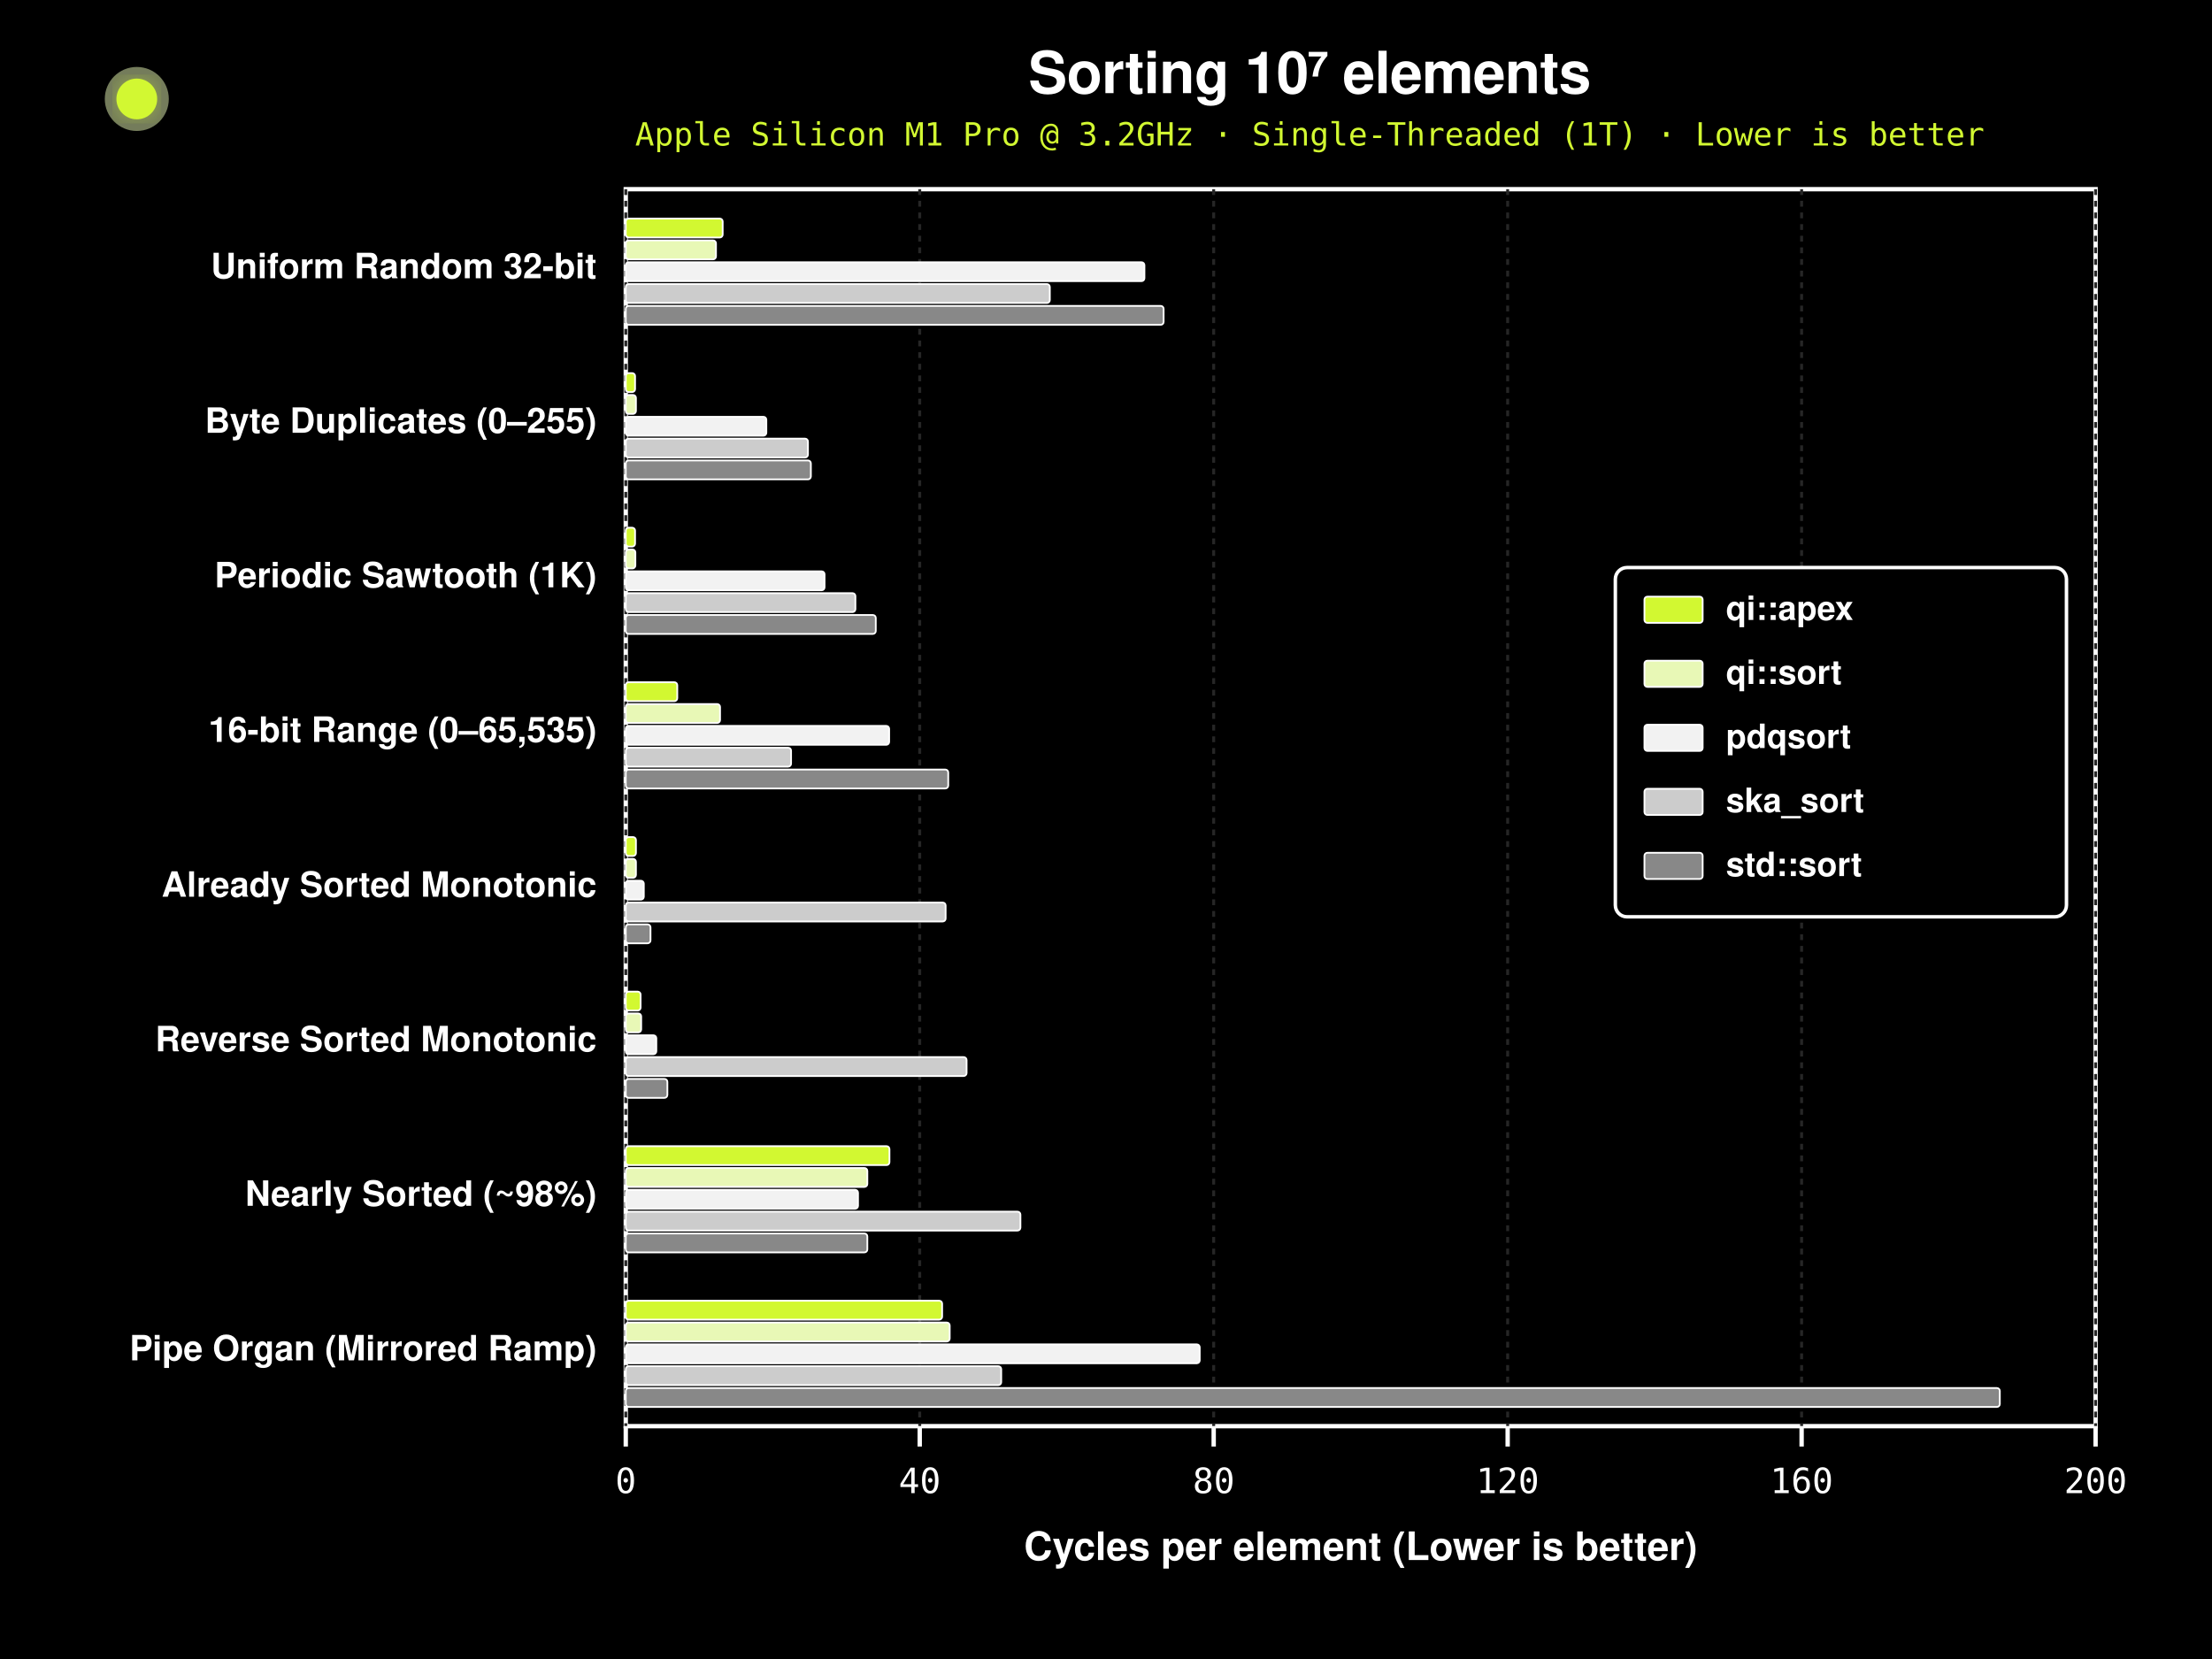
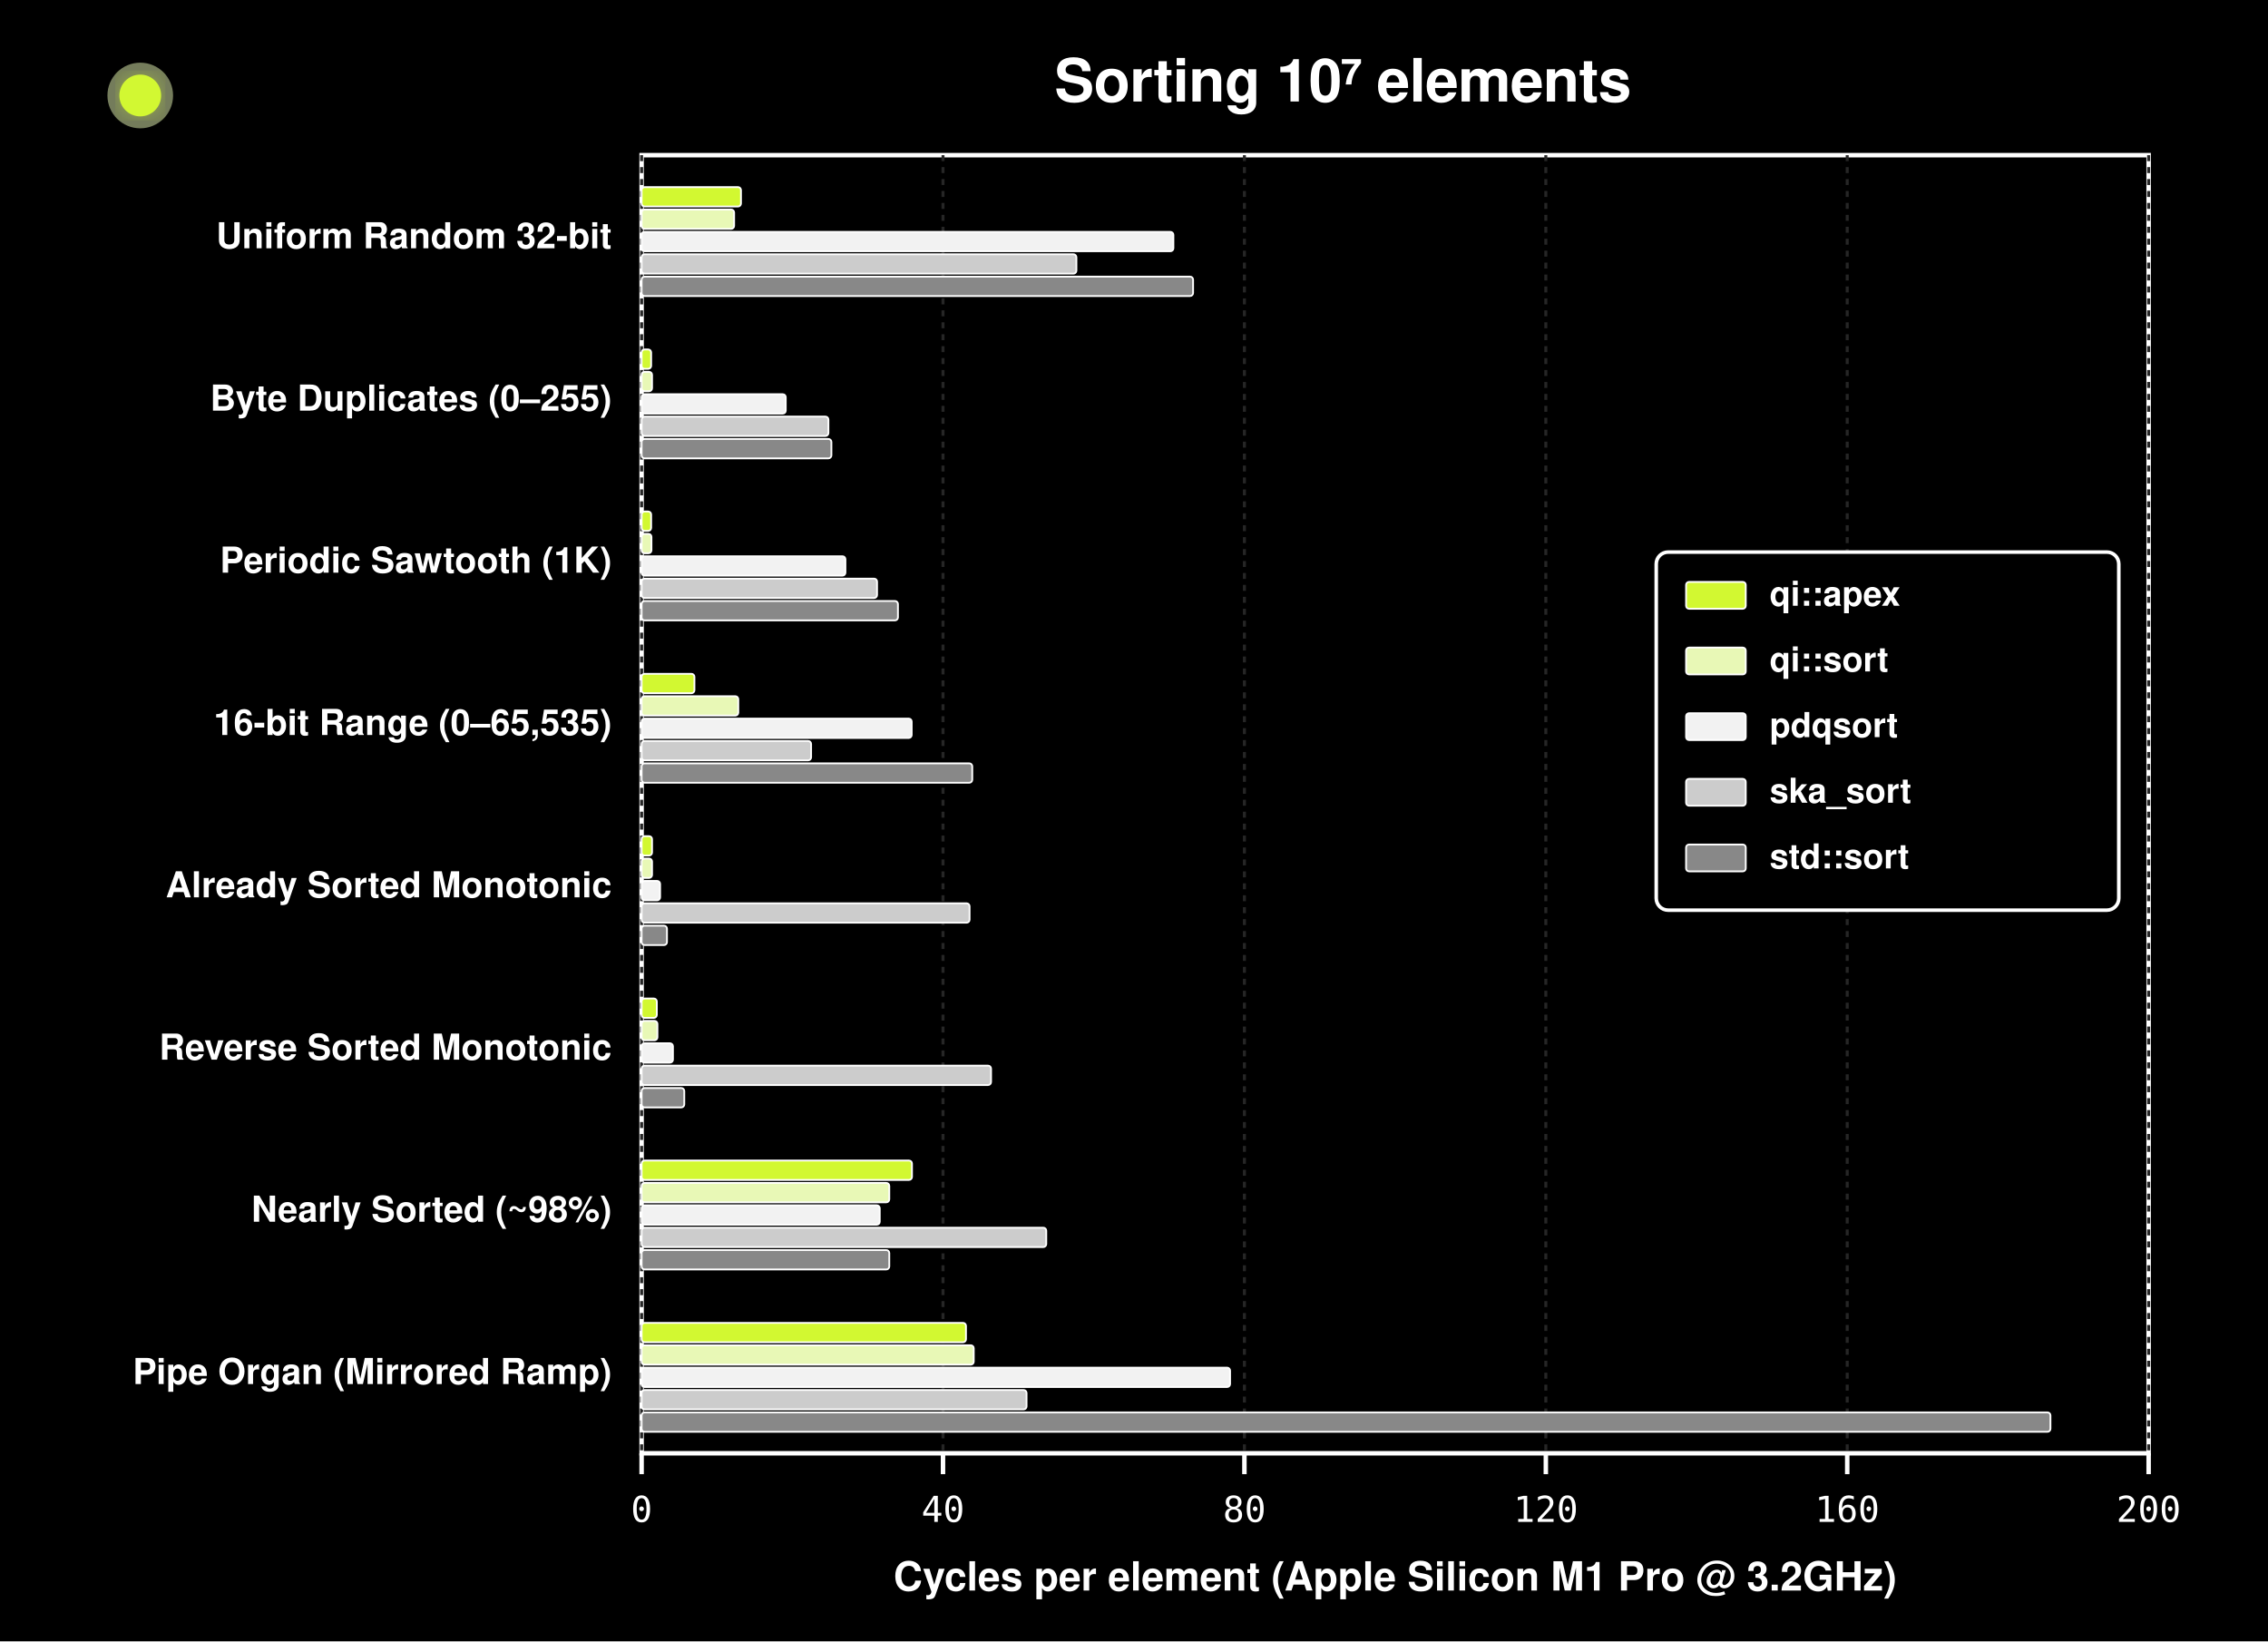
- <svg xmlns="http://www.w3.org/2000/svg" viewBox="0 0 760 570" width="100%" height="100%">
+ <svg xmlns="http://www.w3.org/2000/svg" viewBox="0 0 760 550" width="100%" height="100%">
  <defs>
    <filter id="neonGlow" x="-10%" y="-10%" width="120%" height="120%">
      <feDropShadow dx="0" dy="0" stdDeviation="3" flood-color="#D2F831" flood-opacity="0.4" />
    </filter>
    <style>
      .bg { fill: #000000; }
      .chart-box { fill: #000000; stroke: #FFFFFF; stroke-width: 1.5; }
      .title { font-family: -apple-system, BlinkMacSystemFont, "Segoe UI", Helvetica, Arial, sans-serif; font-size: 20px; font-weight: 700; fill: #FFFFFF; text-anchor: middle; letter-spacing: -0.2px; }
-       .subtitle { font-family: "SF Mono", Monaco, Menlo, Consolas, monospace; font-size: 11px; fill: #D2F831; text-anchor: middle; }
      .axis-title { font-family: -apple-system, BlinkMacSystemFont, "Segoe UI", Helvetica, Arial, sans-serif; font-size: 13.5px; fill: #FFFFFF; font-weight: 600; text-anchor: middle; }
      .y-label { font-family: -apple-system, BlinkMacSystemFont, "Segoe UI", Helvetica, Arial, sans-serif; font-size: 12px; fill: #FFFFFF; font-weight: 600; text-anchor: end; }
      .x-label { font-family: "SF Mono", Monaco, Menlo, Consolas, monospace; font-size: 12px; fill: #FFFFFF; text-anchor: middle; font-weight: 500; }
      .tick { stroke: #FFFFFF; stroke-width: 1.5; }
      .grid { stroke: #262626; stroke-dasharray: 2,2; stroke-width: 1; }
      .legend-box { fill: #000000; stroke: #FFFFFF; stroke-width: 1.2; }
      .legend-text { font-family: -apple-system, BlinkMacSystemFont, "Segoe UI", Helvetica, Arial, sans-serif; font-size: 11.5px; fill: #FFFFFF; font-weight: 600; }
      
      .bar-apex { fill: #D2F831; stroke: #FFFFFF; stroke-width: 0.6; }
      .bar-qisort { fill: #E8F8B6; stroke: #FFFFFF; stroke-width: 0.6; }
      .bar-pdq { fill: #F2F2F2; stroke: #FFFFFF; stroke-width: 0.6; }
      .bar-ska { fill: #CCCCCC; stroke: #FFFFFF; stroke-width: 0.6; }
      .bar-std { fill: #888888; stroke: #FFFFFF; stroke-width: 0.6; }
    </style>
  </defs>
-   <rect width="760" height="570" class="bg" />
-   <g transform="translate(35, 22)">
+   <rect width="760" height="550" class="bg" />
+   <g transform="translate(35, 20)">
    <circle cx="12" cy="12" r="11" fill="#E8F8B6" opacity="0.5" />
    <circle cx="12" cy="12" r="7" fill="#D2F831" filter="url(#neonGlow)" />
  </g>
-   <text x="450" y="32" class="title">Sorting 10⁷ elements</text>
-   <text x="450" y="50" class="subtitle">Apple Silicon M1 Pro @ 3.2GHz · Single-Threaded (1T) · Lower is better</text>
-   <rect x="215" y="65" width="505" height="425" class="chart-box" />
-   <line x1="215.0" y1="65" x2="215.0" y2="490" class="grid" />
-   <line x1="215.0" y1="490" x2="215.0" y2="497" class="tick" />
-   <text x="215.0" y="513" class="x-label">0</text>
-   <line x1="316.0" y1="65" x2="316.0" y2="490" class="grid" />
-   <line x1="316.0" y1="490" x2="316.0" y2="497" class="tick" />
-   <text x="316.0" y="513" class="x-label">40</text>
-   <line x1="417.0" y1="65" x2="417.0" y2="490" class="grid" />
-   <line x1="417.0" y1="490" x2="417.0" y2="497" class="tick" />
-   <text x="417.0" y="513" class="x-label">80</text>
-   <line x1="518.0" y1="65" x2="518.0" y2="490" class="grid" />
-   <line x1="518.0" y1="490" x2="518.0" y2="497" class="tick" />
-   <text x="518.0" y="513" class="x-label">120</text>
-   <line x1="619.0" y1="65" x2="619.0" y2="490" class="grid" />
-   <line x1="619.0" y1="490" x2="619.0" y2="497" class="tick" />
-   <text x="619.0" y="513" class="x-label">160</text>
-   <line x1="720.0" y1="65" x2="720.0" y2="490" class="grid" />
-   <line x1="720.0" y1="490" x2="720.0" y2="497" class="tick" />
-   <text x="720.0" y="513" class="x-label">200</text>
-   <text x="467.5" y="536" class="axis-title">Cycles per element (Lower is better)</text>
-   <text x="205" y="95.6" class="y-label">Uniform Random 32-bit</text>
-   <rect x="215" y="75.1" width="33.3" height="6.5" rx="1" class="bar-apex" />
-   <rect x="215" y="82.6" width="31.0" height="6.5" rx="1" class="bar-qisort" />
-   <rect x="215" y="90.1" width="178.2" height="6.5" rx="1" class="bar-pdq" />
-   <rect x="215" y="97.6" width="145.7" height="6.5" rx="1" class="bar-ska" />
-   <rect x="215" y="105.1" width="184.8" height="6.5" rx="1" class="bar-std" />
-   <text x="205" y="148.7" class="y-label">Byte Duplicates (0–255)</text>
-   <rect x="215" y="128.2" width="3.2" height="6.5" rx="1" class="bar-apex" />
-   <rect x="215" y="135.7" width="3.5" height="6.5" rx="1" class="bar-qisort" />
-   <rect x="215" y="143.2" width="48.3" height="6.5" rx="1" class="bar-pdq" />
-   <rect x="215" y="150.7" width="62.6" height="6.5" rx="1" class="bar-ska" />
-   <rect x="215" y="158.2" width="63.6" height="6.5" rx="1" class="bar-std" />
-   <text x="205" y="201.8" class="y-label">Periodic Sawtooth (1K)</text>
-   <rect x="215" y="181.3" width="3.2" height="6.5" rx="1" class="bar-apex" />
-   <rect x="215" y="188.8" width="3.3" height="6.5" rx="1" class="bar-qisort" />
-   <rect x="215" y="196.3" width="68.3" height="6.5" rx="1" class="bar-pdq" />
-   <rect x="215" y="203.8" width="78.9" height="6.5" rx="1" class="bar-ska" />
-   <rect x="215" y="211.3" width="85.9" height="6.5" rx="1" class="bar-std" />
-   <text x="205" y="254.9" class="y-label">16-bit Range (0–65,535)</text>
-   <rect x="215" y="234.4" width="17.7" height="6.5" rx="1" class="bar-apex" />
-   <rect x="215" y="241.9" width="32.4" height="6.5" rx="1" class="bar-qisort" />
-   <rect x="215" y="249.4" width="90.5" height="6.5" rx="1" class="bar-pdq" />
-   <rect x="215" y="256.9" width="56.8" height="6.5" rx="1" class="bar-ska" />
-   <rect x="215" y="264.4" width="110.8" height="6.5" rx="1" class="bar-std" />
-   <text x="205" y="308.1" class="y-label">Already Sorted Monotonic</text>
-   <rect x="215" y="287.6" width="3.5" height="6.5" rx="1" class="bar-apex" />
-   <rect x="215" y="295.1" width="3.5" height="6.5" rx="1" class="bar-qisort" />
-   <rect x="215" y="302.6" width="6.2" height="6.5" rx="1" class="bar-pdq" />
-   <rect x="215" y="310.1" width="109.9" height="6.5" rx="1" class="bar-ska" />
-   <rect x="215" y="317.6" width="8.5" height="6.5" rx="1" class="bar-std" />
-   <text x="205" y="361.2" class="y-label">Reverse Sorted Monotonic</text>
-   <rect x="215" y="340.7" width="5.1" height="6.5" rx="1" class="bar-apex" />
-   <rect x="215" y="348.2" width="5.3" height="6.5" rx="1" class="bar-qisort" />
-   <rect x="215" y="355.7" width="10.5" height="6.5" rx="1" class="bar-pdq" />
-   <rect x="215" y="363.2" width="117.1" height="6.5" rx="1" class="bar-ska" />
-   <rect x="215" y="370.7" width="14.3" height="6.5" rx="1" class="bar-std" />
-   <text x="205" y="414.3" class="y-label">Nearly Sorted (~98%)</text>
-   <rect x="215" y="393.8" width="90.6" height="6.5" rx="1" class="bar-apex" />
-   <rect x="215" y="401.3" width="83.0" height="6.5" rx="1" class="bar-qisort" />
-   <rect x="215" y="408.8" width="79.8" height="6.5" rx="1" class="bar-pdq" />
-   <rect x="215" y="416.3" width="135.6" height="6.5" rx="1" class="bar-ska" />
-   <rect x="215" y="423.8" width="83.0" height="6.5" rx="1" class="bar-std" />
-   <text x="205" y="467.4" class="y-label">Pipe Organ (Mirrored Ramp)</text>
-   <rect x="215" y="446.9" width="108.7" height="6.5" rx="1" class="bar-apex" />
-   <rect x="215" y="454.4" width="111.3" height="6.5" rx="1" class="bar-qisort" />
-   <rect x="215" y="461.9" width="197.2" height="6.5" rx="1" class="bar-pdq" />
-   <rect x="215" y="469.4" width="129.0" height="6.5" rx="1" class="bar-ska" />
-   <rect x="215" y="476.9" width="472.1" height="6.5" rx="1" class="bar-std" />
-   <g transform="translate(555, 195)">
+   <text x="450" y="34" class="title">Sorting 10⁷ elements</text>
+   <rect x="215" y="52" width="505" height="435" class="chart-box" />
+   <line x1="215.0" y1="52" x2="215.0" y2="487" class="grid" />
+   <line x1="215.0" y1="487" x2="215.0" y2="494" class="tick" />
+   <text x="215.0" y="510" class="x-label">0</text>
+   <line x1="316.0" y1="52" x2="316.0" y2="487" class="grid" />
+   <line x1="316.0" y1="487" x2="316.0" y2="494" class="tick" />
+   <text x="316.0" y="510" class="x-label">40</text>
+   <line x1="417.0" y1="52" x2="417.0" y2="487" class="grid" />
+   <line x1="417.0" y1="487" x2="417.0" y2="494" class="tick" />
+   <text x="417.0" y="510" class="x-label">80</text>
+   <line x1="518.0" y1="52" x2="518.0" y2="487" class="grid" />
+   <line x1="518.0" y1="487" x2="518.0" y2="494" class="tick" />
+   <text x="518.0" y="510" class="x-label">120</text>
+   <line x1="619.0" y1="52" x2="619.0" y2="487" class="grid" />
+   <line x1="619.0" y1="487" x2="619.0" y2="494" class="tick" />
+   <text x="619.0" y="510" class="x-label">160</text>
+   <line x1="720.0" y1="52" x2="720.0" y2="487" class="grid" />
+   <line x1="720.0" y1="487" x2="720.0" y2="494" class="tick" />
+   <text x="720.0" y="510" class="x-label">200</text>
+   <text x="467.5" y="533" class="axis-title">Cycles per element (Apple Silicon M1 Pro @ 3.2GHz)</text>
+   <text x="205" y="83.2" class="y-label">Uniform Random 32-bit</text>
+   <rect x="215" y="62.7" width="33.3" height="6.5" rx="1" class="bar-apex" />
+   <rect x="215" y="70.2" width="31.0" height="6.5" rx="1" class="bar-qisort" />
+   <rect x="215" y="77.7" width="178.2" height="6.5" rx="1" class="bar-pdq" />
+   <rect x="215" y="85.2" width="145.7" height="6.5" rx="1" class="bar-ska" />
+   <rect x="215" y="92.7" width="184.8" height="6.5" rx="1" class="bar-std" />
+   <text x="205" y="137.6" class="y-label">Byte Duplicates (0–255)</text>
+   <rect x="215" y="117.1" width="3.2" height="6.5" rx="1" class="bar-apex" />
+   <rect x="215" y="124.6" width="3.5" height="6.5" rx="1" class="bar-qisort" />
+   <rect x="215" y="132.1" width="48.3" height="6.5" rx="1" class="bar-pdq" />
+   <rect x="215" y="139.6" width="62.6" height="6.5" rx="1" class="bar-ska" />
+   <rect x="215" y="147.1" width="63.6" height="6.5" rx="1" class="bar-std" />
+   <text x="205" y="191.9" class="y-label">Periodic Sawtooth (1K)</text>
+   <rect x="215" y="171.4" width="3.2" height="6.5" rx="1" class="bar-apex" />
+   <rect x="215" y="178.9" width="3.3" height="6.5" rx="1" class="bar-qisort" />
+   <rect x="215" y="186.4" width="68.3" height="6.5" rx="1" class="bar-pdq" />
+   <rect x="215" y="193.9" width="78.9" height="6.5" rx="1" class="bar-ska" />
+   <rect x="215" y="201.4" width="85.9" height="6.5" rx="1" class="bar-std" />
+   <text x="205" y="246.3" class="y-label">16-bit Range (0–65,535)</text>
+   <rect x="215" y="225.8" width="17.7" height="6.5" rx="1" class="bar-apex" />
+   <rect x="215" y="233.3" width="32.4" height="6.5" rx="1" class="bar-qisort" />
+   <rect x="215" y="240.8" width="90.5" height="6.5" rx="1" class="bar-pdq" />
+   <rect x="215" y="248.3" width="56.8" height="6.5" rx="1" class="bar-ska" />
+   <rect x="215" y="255.8" width="110.8" height="6.5" rx="1" class="bar-std" />
+   <text x="205" y="300.7" class="y-label">Already Sorted Monotonic</text>
+   <rect x="215" y="280.2" width="3.5" height="6.5" rx="1" class="bar-apex" />
+   <rect x="215" y="287.7" width="3.5" height="6.5" rx="1" class="bar-qisort" />
+   <rect x="215" y="295.2" width="6.2" height="6.5" rx="1" class="bar-pdq" />
+   <rect x="215" y="302.7" width="109.9" height="6.5" rx="1" class="bar-ska" />
+   <rect x="215" y="310.2" width="8.5" height="6.5" rx="1" class="bar-std" />
+   <text x="205" y="355.1" class="y-label">Reverse Sorted Monotonic</text>
+   <rect x="215" y="334.6" width="5.1" height="6.5" rx="1" class="bar-apex" />
+   <rect x="215" y="342.1" width="5.3" height="6.5" rx="1" class="bar-qisort" />
+   <rect x="215" y="349.6" width="10.5" height="6.5" rx="1" class="bar-pdq" />
+   <rect x="215" y="357.1" width="117.1" height="6.5" rx="1" class="bar-ska" />
+   <rect x="215" y="364.6" width="14.3" height="6.5" rx="1" class="bar-std" />
+   <text x="205" y="409.4" class="y-label">Nearly Sorted (~98%)</text>
+   <rect x="215" y="388.9" width="90.6" height="6.5" rx="1" class="bar-apex" />
+   <rect x="215" y="396.4" width="83.0" height="6.5" rx="1" class="bar-qisort" />
+   <rect x="215" y="403.9" width="79.8" height="6.5" rx="1" class="bar-pdq" />
+   <rect x="215" y="411.4" width="135.6" height="6.5" rx="1" class="bar-ska" />
+   <rect x="215" y="418.9" width="83.0" height="6.5" rx="1" class="bar-std" />
+   <text x="205" y="463.8" class="y-label">Pipe Organ (Mirrored Ramp)</text>
+   <rect x="215" y="443.3" width="108.7" height="6.5" rx="1" class="bar-apex" />
+   <rect x="215" y="450.8" width="111.3" height="6.5" rx="1" class="bar-qisort" />
+   <rect x="215" y="458.3" width="197.2" height="6.5" rx="1" class="bar-pdq" />
+   <rect x="215" y="465.8" width="129.0" height="6.5" rx="1" class="bar-ska" />
+   <rect x="215" y="473.3" width="472.1" height="6.5" rx="1" class="bar-std" />
+   <g transform="translate(555, 185)">
    <rect width="155" height="120" rx="4" class="legend-box" />
    <rect x="10" y="10" width="20" height="9" rx="1" class="bar-apex" />
    <text x="38" y="18" class="legend-text">qi::apex</text>
    <rect x="10" y="32" width="20" height="9" rx="1" class="bar-qisort" />
    <text x="38" y="40" class="legend-text">qi::sort</text>
    <rect x="10" y="54" width="20" height="9" rx="1" class="bar-pdq" />
    <text x="38" y="62" class="legend-text">pdqsort</text>
    <rect x="10" y="76" width="20" height="9" rx="1" class="bar-ska" />
    <text x="38" y="84" class="legend-text">ska_sort</text>
    <rect x="10" y="98" width="20" height="9" rx="1" class="bar-std" />
    <text x="38" y="106" class="legend-text">std::sort</text>
  </g>
</svg>
